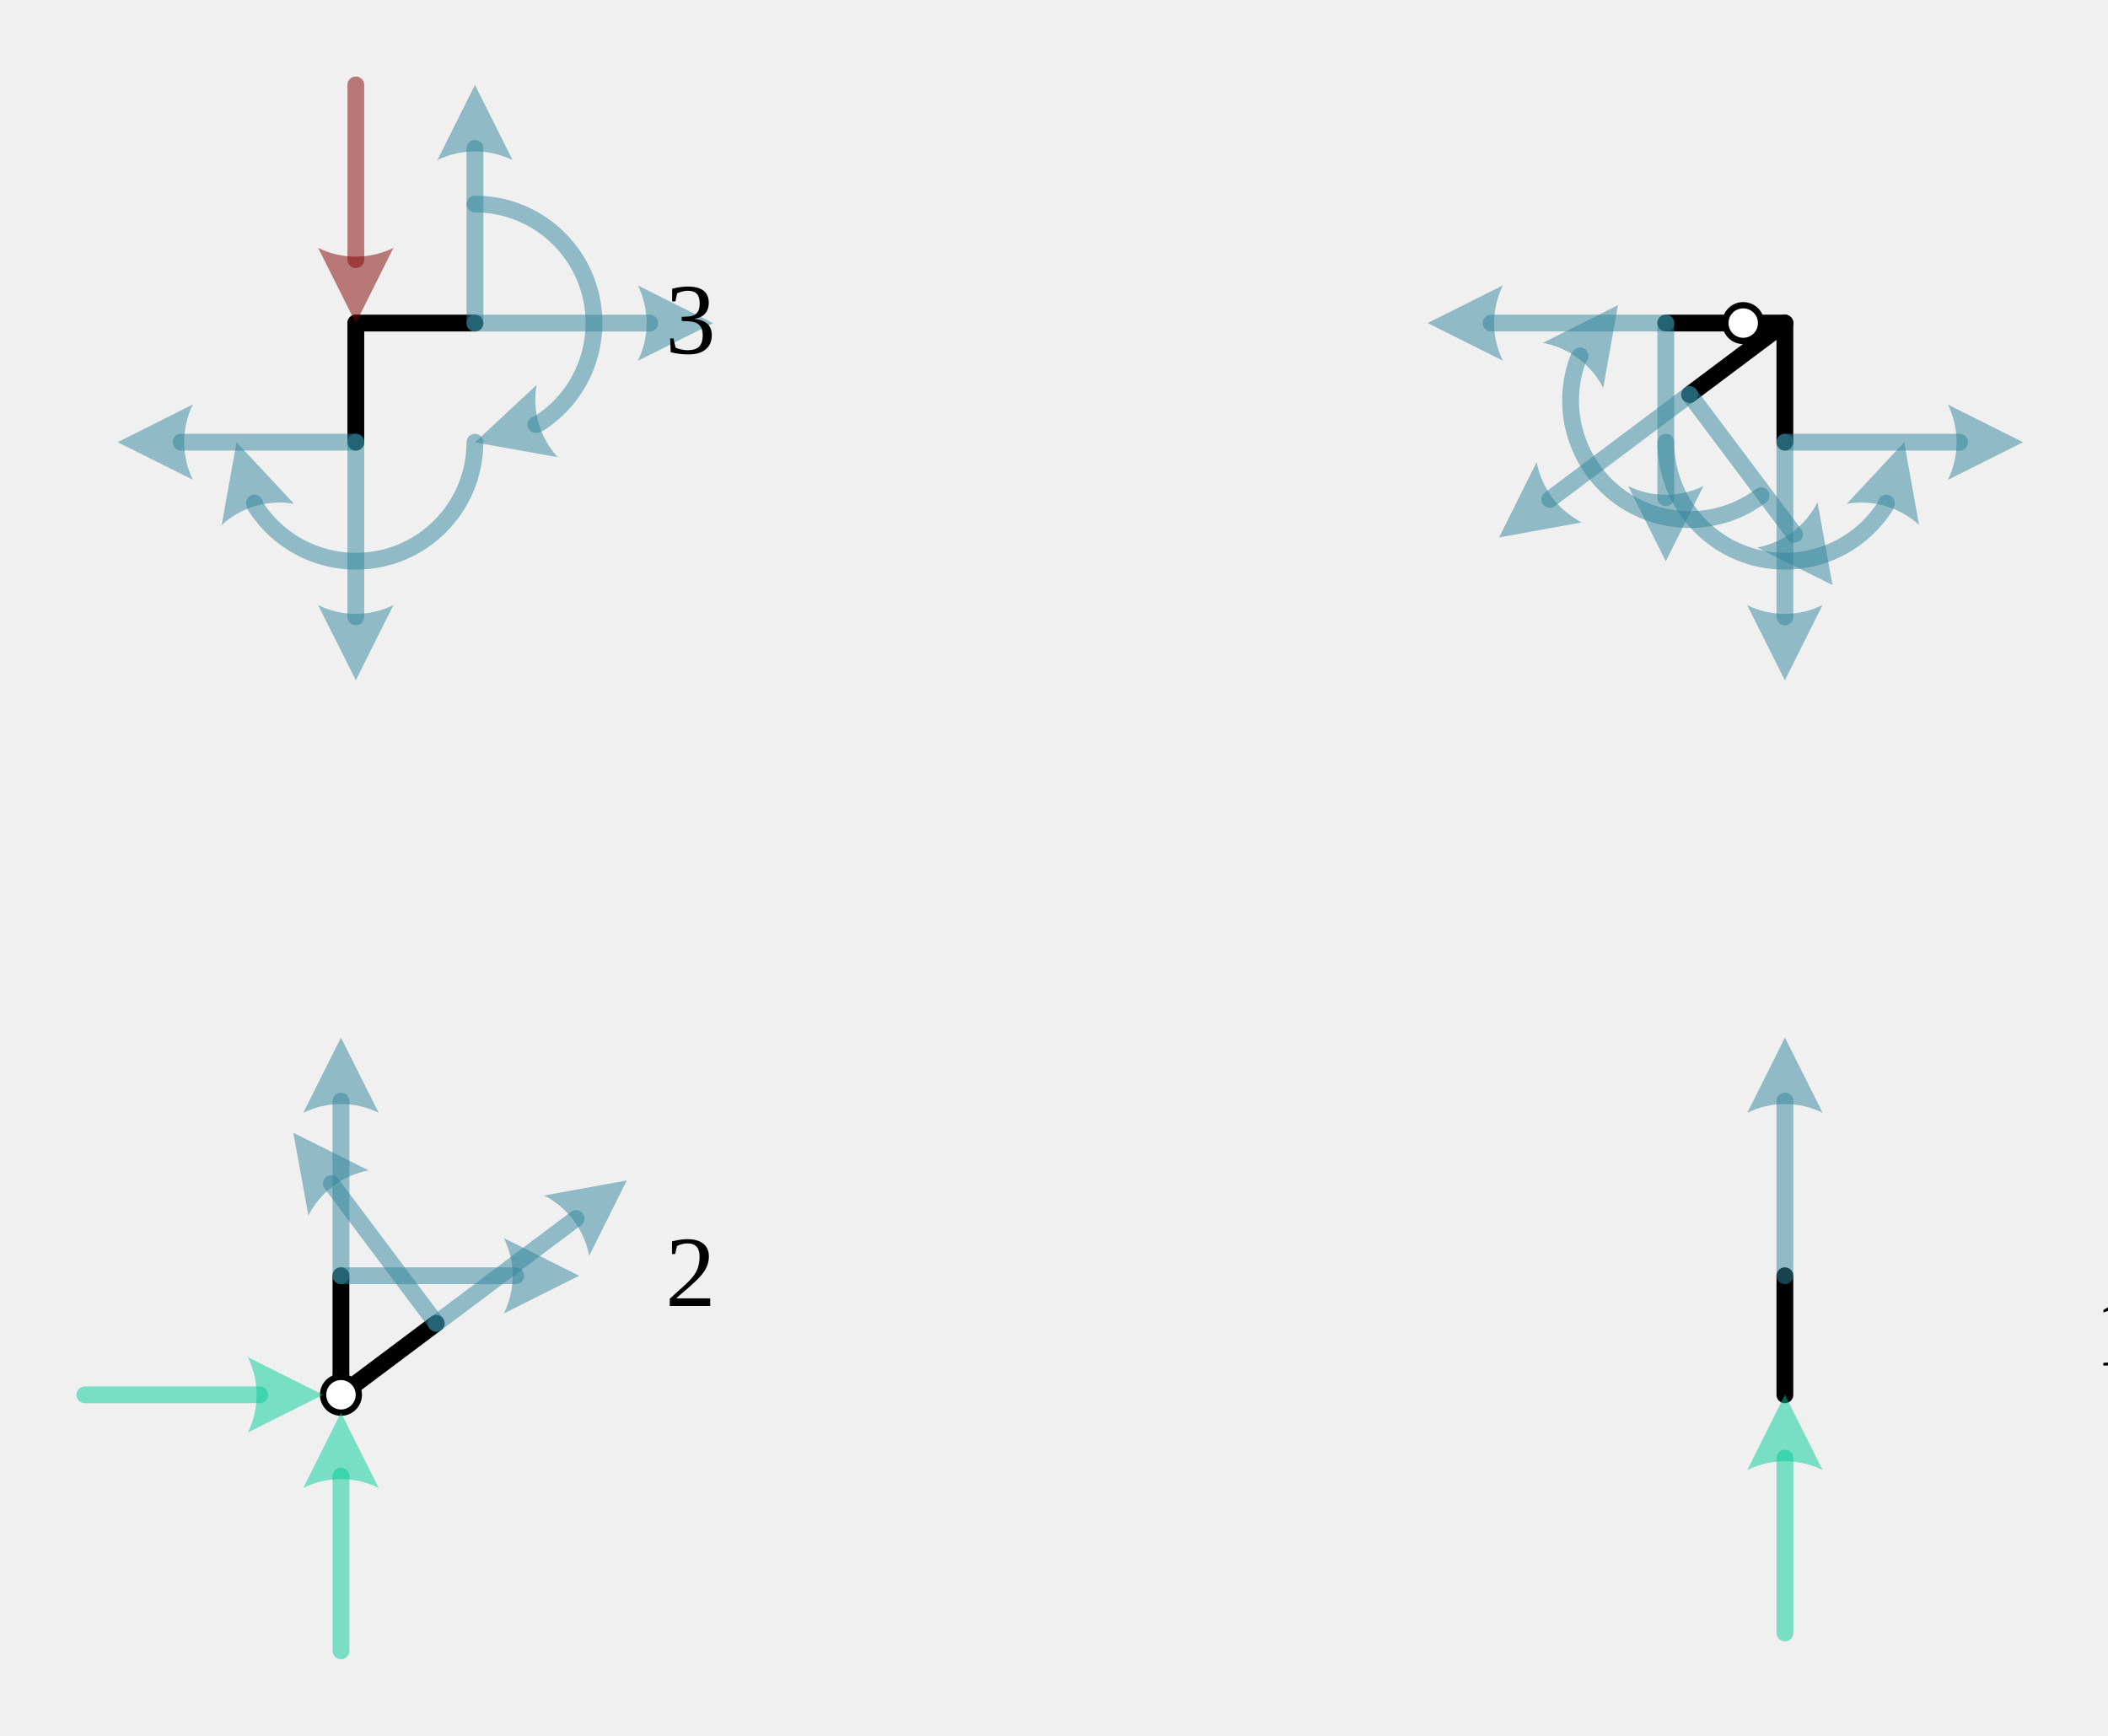
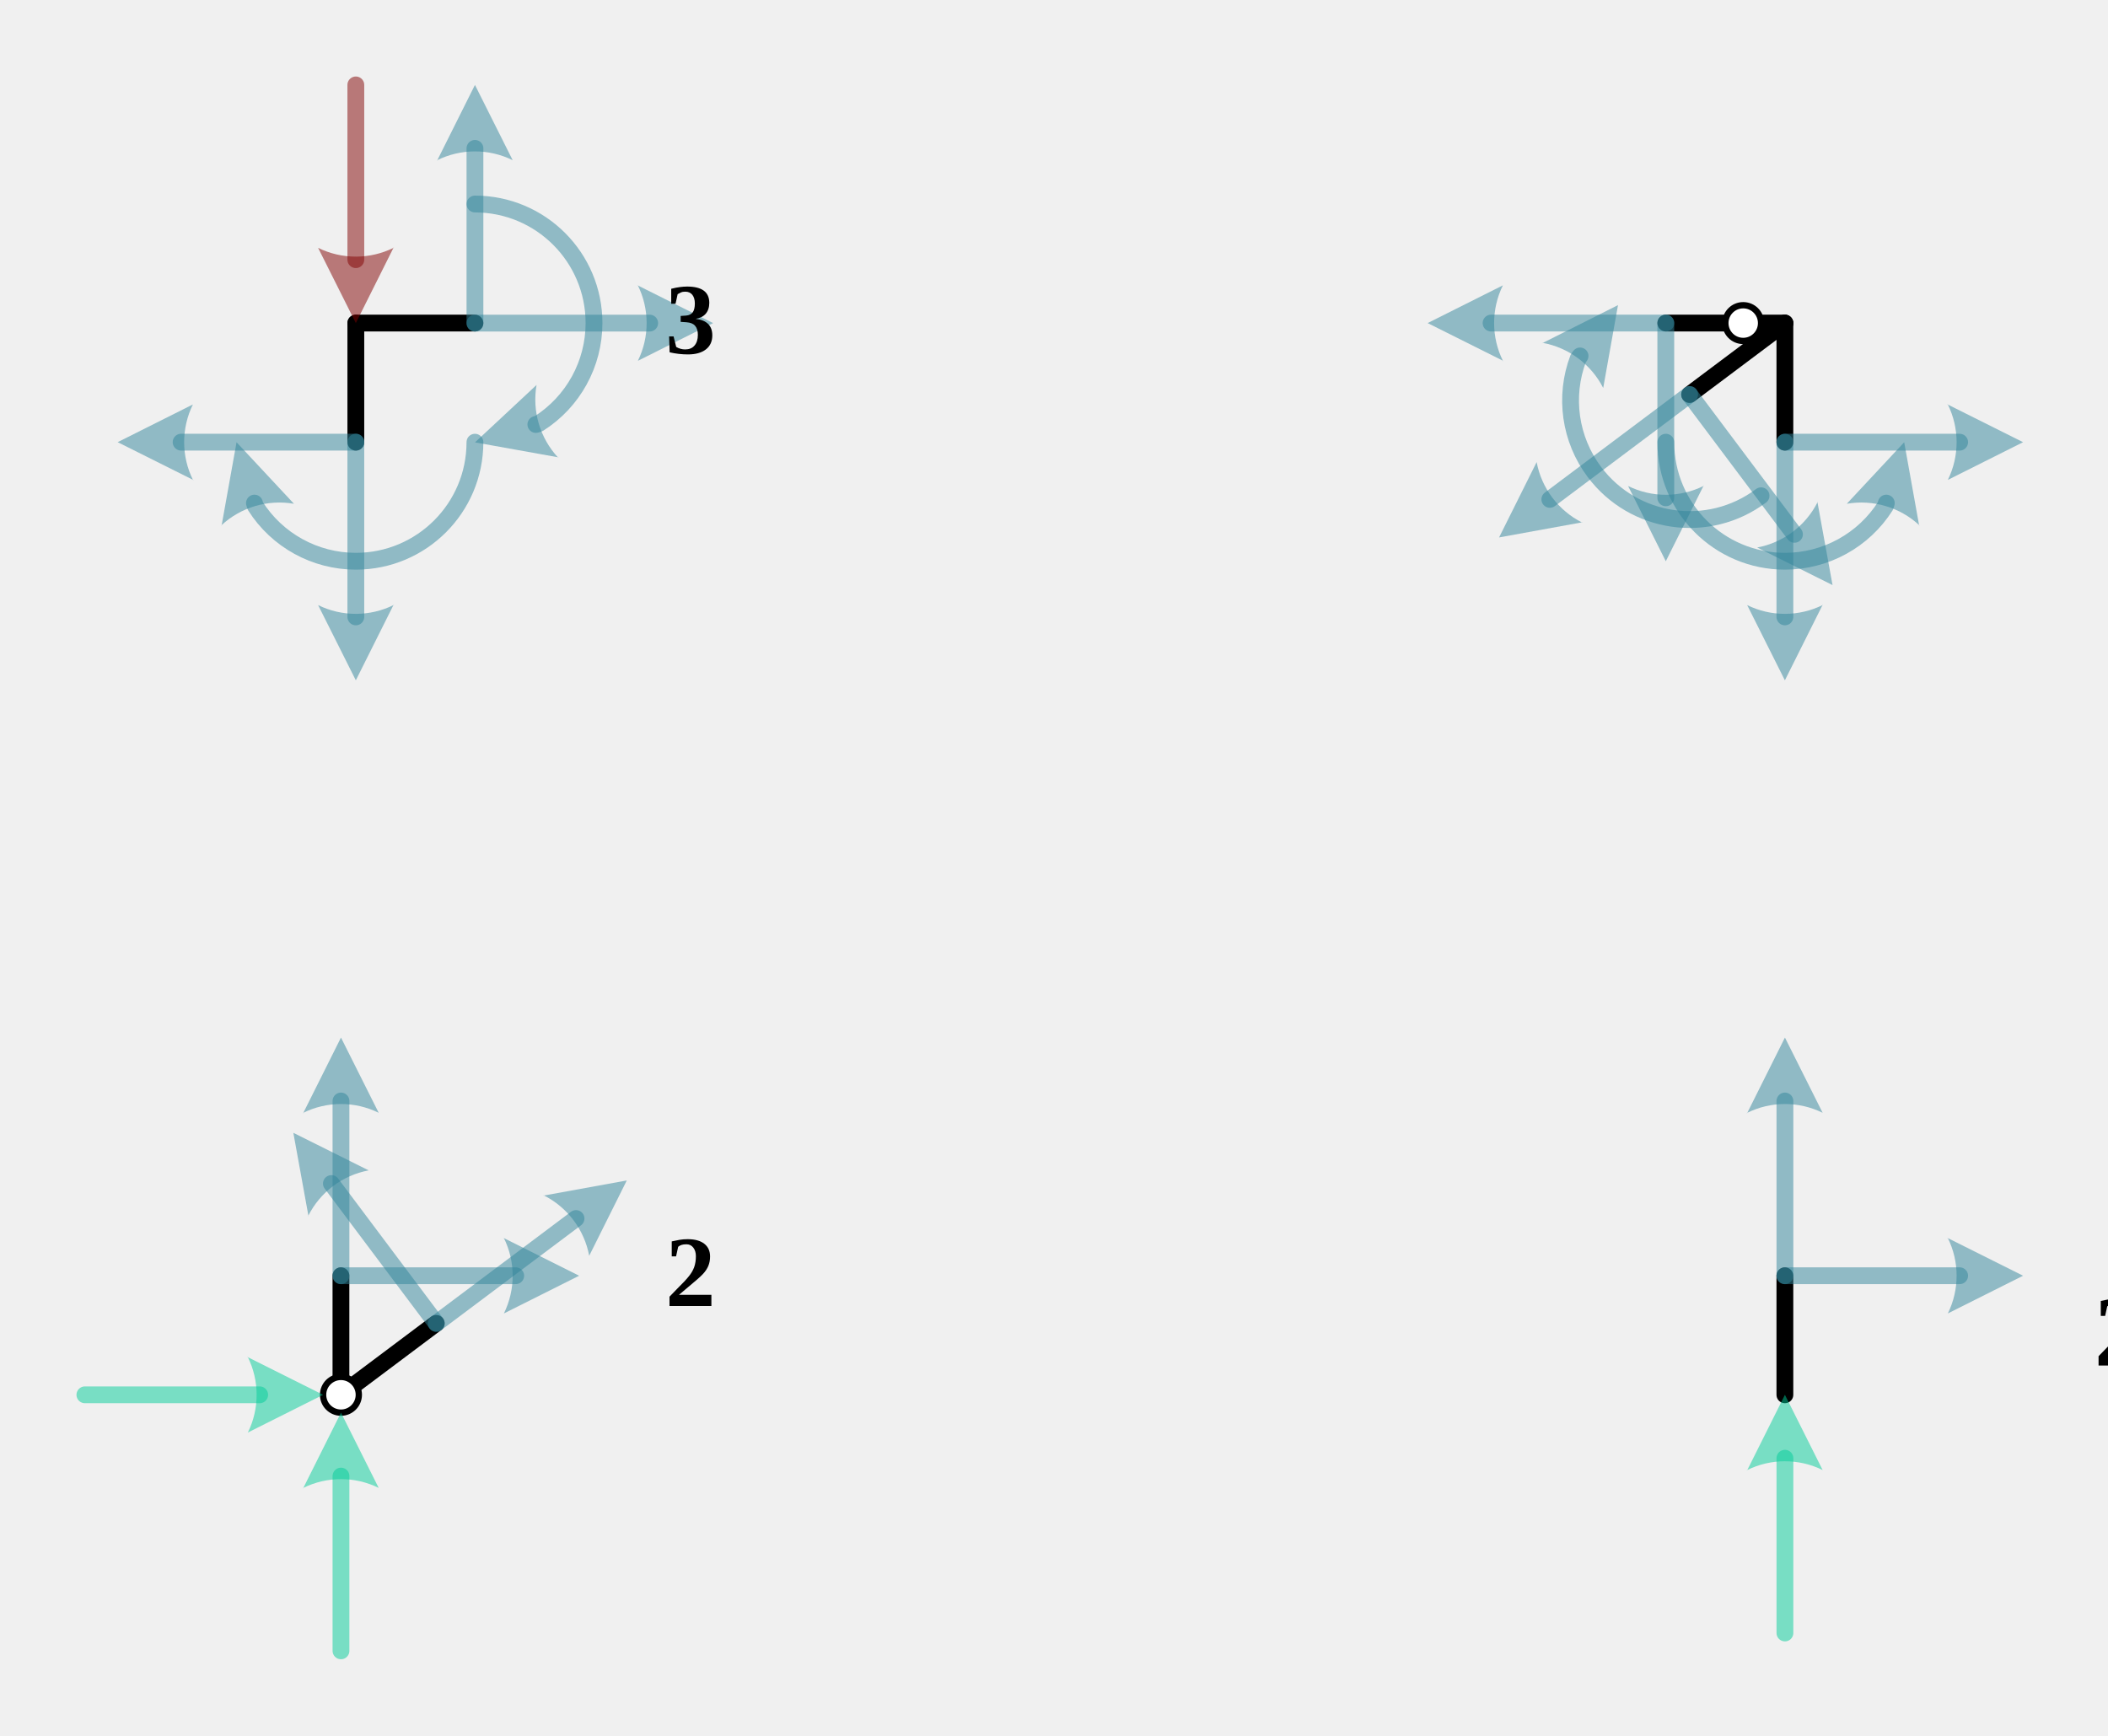
<svg xmlns="http://www.w3.org/2000/svg" xmlns:ns1="http://schemas.microsoft.com/visio/2003/SVGExtensions/" xmlns:xlink="http://www.w3.org/1999/xlink" width="3.484in" height="2.869in" viewBox="0 0 250.883 206.592" xml:space="preserve" color-interpolation-filters="sRGB" class="st12">
  <ns1:documentProperties ns1:langID="1043" ns1:metric="true" ns1:viewMarkup="false" />
  <style type="text/css">
	
		.st1 {stroke:#000000;stroke-linecap:round;stroke-linejoin:round;stroke-width:2}
		.st2 {fill:#ffffff;stroke:#000000;stroke-linecap:round;stroke-linejoin:round;stroke-width:0.75}
		.st3 {marker-start:url(#mrkr5-34);stroke:#800000;stroke-linecap:round;stroke-linejoin:round;stroke-opacity:0.5;stroke-width:2}
		.st4 {fill:#800000;fill-opacity:0.5;stroke:#800000;stroke-opacity:0.5;stroke-width:0.442}
		.st5 {marker-start:url(#mrkr5-40);stroke:#31859b;stroke-linecap:round;stroke-linejoin:round;stroke-opacity:0.5;stroke-width:2}
		.st6 {fill:#31859b;fill-opacity:0.5;stroke:#31859b;stroke-opacity:0.5;stroke-width:0.442}
		.st7 {marker-end:url(#mrkr5-61);stroke:#31859b;stroke-linecap:round;stroke-linejoin:round;stroke-opacity:0.5;stroke-width:2}
		.st8 {marker-start:url(#mrkr5-137);stroke:#00cc99;stroke-linecap:round;stroke-linejoin:round;stroke-opacity:0.5;stroke-width:2}
		.st9 {fill:#00cc99;fill-opacity:0.5;stroke:#00cc99;stroke-opacity:0.5;stroke-width:0.442}
		.st10 {fill:none;stroke:none;stroke-linecap:round;stroke-linejoin:round;stroke-width:0.75}
- 		.st11 {fill:#000000;font-family:Times New Roman;font-size:1em}
+ 		.st11 {fill:#000000;font-family:Times New Roman;font-size:1em;font-weight:bold}
		.st12 {fill:none;fill-rule:evenodd;font-size:12px;overflow:visible;stroke-linecap:square;stroke-miterlimit:3}
	
	</style>
  <defs id="Markers">
    <g id="lend5">
      <path d="M 2 1 L 0 0 L 1.981 -0.993 C 1.672 -0.365 1.673 0.373 1.985 1 " style="stroke:none" />
    </g>
    <marker id="mrkr5-34" class="st4" ns1:arrowType="5" ns1:arrowSize="2" ns1:setback="3.775" refX="3.775" orient="auto" markerUnits="strokeWidth" overflow="visible">
      <use xlink:href="#lend5" transform="scale(2.26) " />
    </marker>
    <marker id="mrkr5-40" class="st6" ns1:arrowType="5" ns1:arrowSize="2" ns1:setback="3.775" refX="3.775" orient="auto" markerUnits="strokeWidth" overflow="visible">
      <use xlink:href="#lend5" transform="scale(2.26) " />
    </marker>
    <marker id="mrkr5-61" class="st6" ns1:arrowType="5" ns1:arrowSize="2" ns1:setback="3.775" refX="-3.775" orient="auto" markerUnits="strokeWidth" overflow="visible">
      <use xlink:href="#lend5" transform="scale(-2.26,-2.26) " />
    </marker>
    <marker id="mrkr5-137" class="st9" ns1:arrowType="5" ns1:arrowSize="2" ns1:setback="3.775" refX="3.775" orient="auto" markerUnits="strokeWidth" overflow="visible">
      <use xlink:href="#lend5" transform="scale(2.26) " />
    </marker>
  </defs>
  <g ns1:mID="0" ns1:index="1" ns1:groupContext="foregroundPage">
    <ns1:pageProperties ns1:drawingScale="0.0393701" ns1:pageScale="0.0393701" ns1:drawingUnits="24" ns1:shadowOffsetX="8.50394" ns1:shadowOffsetY="-8.50394" />
-     <g id="shape835-1" ns1:mID="835" ns1:groupContext="shape" transform="translate(198.257,-168.139)">
+     <g id="shape308-1" ns1:mID="308" ns1:groupContext="shape" transform="translate(198.257,-168.139)">
      <path d="M0 206.59 L14.17 206.59" class="st1" />
    </g>
-     <g id="shape836-4" ns1:mID="836" ns1:groupContext="shape" transform="translate(5.83786,52.6267) rotate(-90)">
+     <g id="shape309-4" ns1:mID="309" ns1:groupContext="shape" transform="translate(5.83786,52.6267) rotate(-90)">
      <path d="M0 206.59 L14.17 206.59" class="st1" />
    </g>
-     <g id="shape837-7" ns1:mID="837" ns1:groupContext="shape" transform="translate(77.1361,-118.316) rotate(-36.8699)">
+     <g id="shape310-7" ns1:mID="310" ns1:groupContext="shape" transform="translate(77.1361,-118.316) rotate(-36.8699)">
      <path d="M0 206.59 L14.17 206.59" class="st1" />
    </g>
-     <g id="shape838-10" ns1:mID="838" ns1:groupContext="shape" transform="translate(205.343,-166.013)">
+     <g id="shape311-10" ns1:mID="311" ns1:groupContext="shape" transform="translate(205.343,-166.013)">
      <ellipse cx="2.126" cy="204.466" rx="2.126" ry="2.126" class="st2" />
    </g>
-     <g id="shape839-12" ns1:mID="839" ns1:groupContext="shape" transform="translate(5.83788,166.013) rotate(-90)">
+     <g id="shape312-12" ns1:mID="312" ns1:groupContext="shape" transform="translate(5.83788,166.013) rotate(-90)">
      <path d="M0 206.59 L14.17 206.59" class="st1" />
    </g>
-     <g id="shape840-15" ns1:mID="840" ns1:groupContext="shape" transform="translate(-166.013,166.013) rotate(-90)">
+     <g id="shape313-15" ns1:mID="313" ns1:groupContext="shape" transform="translate(-166.013,166.013) rotate(-90)">
      <path d="M0 206.59 L14.17 206.59" class="st1" />
    </g>
-     <g id="shape841-18" ns1:mID="841" ns1:groupContext="shape" transform="translate(-83.3757,0.738956) rotate(-36.8699)">
+     <g id="shape314-18" ns1:mID="314" ns1:groupContext="shape" transform="translate(-83.3757,0.738956) rotate(-36.8699)">
      <path d="M0 206.59 L14.17 206.59" class="st1" />
    </g>
-     <g id="shape842-21" ns1:mID="842" ns1:groupContext="shape" transform="translate(38.4535,-38.4535)">
+     <g id="shape315-21" ns1:mID="315" ns1:groupContext="shape" transform="translate(38.4535,-38.4535)">
      <ellipse cx="2.126" cy="204.466" rx="2.126" ry="2.126" class="st2" />
    </g>
-     <g id="shape843-23" ns1:mID="843" ns1:groupContext="shape" transform="translate(-164.241,52.6267) rotate(-90)">
+     <g id="shape316-23" ns1:mID="316" ns1:groupContext="shape" transform="translate(-164.241,52.6267) rotate(-90)">
      <path d="M0 206.59 L14.17 206.59" class="st1" />
    </g>
-     <g id="shape844-26" ns1:mID="844" ns1:groupContext="shape" transform="translate(42.3511,-168.139)">
+     <g id="shape317-26" ns1:mID="317" ns1:groupContext="shape" transform="translate(42.3511,-168.139)">
      <path d="M0 206.59 L14.17 206.59" class="st1" />
    </g>
-     <g id="shape845-29" ns1:mID="845" ns1:groupContext="shape" transform="translate(-164.241,38.4535) rotate(-90)">
+     <g id="shape318-29" ns1:mID="318" ns1:groupContext="shape" transform="translate(-164.241,38.4535) rotate(-90)">
      <path d="M7.55 206.59 L7.91 206.59 L28.35 206.59" class="st3" />
    </g>
-     <g id="shape846-35" ns1:mID="846" ns1:groupContext="shape" transform="translate(-164.241,80.9732) rotate(-90)">
+     <g id="shape319-35" ns1:mID="319" ns1:groupContext="shape" transform="translate(-164.241,80.9732) rotate(-90)">
      <path d="M7.55 206.59 L7.91 206.59 L28.35 206.59" class="st5" />
    </g>
-     <g id="shape847-41" ns1:mID="847" ns1:groupContext="shape" transform="translate(263.116,10.107) rotate(90)">
+     <g id="shape320-41" ns1:mID="320" ns1:groupContext="shape" transform="translate(263.116,10.107) rotate(90)">
      <path d="M7.55 206.59 L7.91 206.59 L28.35 206.59" class="st5" />
    </g>
-     <g id="shape848-46" ns1:mID="848" ns1:groupContext="shape" transform="translate(14.0047,-153.965)">
+     <g id="shape321-46" ns1:mID="321" ns1:groupContext="shape" transform="translate(14.0047,-153.965)">
      <path d="M7.55 206.59 L7.91 206.59 L28.35 206.59" class="st5" />
    </g>
-     <g id="shape849-51" ns1:mID="849" ns1:groupContext="shape" transform="translate(84.8708,245.045) rotate(180)">
+     <g id="shape322-51" ns1:mID="322" ns1:groupContext="shape" transform="translate(84.8708,245.045) rotate(180)">
      <path d="M7.55 206.59 L7.91 206.59 L28.35 206.59" class="st5" />
    </g>
-     <g id="shape850-56" ns1:mID="850" ns1:groupContext="shape" transform="translate(263.116,24.2803) rotate(90)">
+     <g id="shape323-56" ns1:mID="323" ns1:groupContext="shape" transform="translate(263.116,24.2803) rotate(90)">
      <path d="M-0 206.59 A14.173 14.173 0 0 1 14.17 192.42 A14.173 14.173 0 0 1 26.14 199 L26.24 199.34" class="st7" />
    </g>
-     <g id="shape851-62" ns1:mID="851" ns1:groupContext="shape" transform="translate(56.5243,259.219) rotate(180)">
+     <g id="shape324-62" ns1:mID="324" ns1:groupContext="shape" transform="translate(56.5243,259.219) rotate(180)">
      <path d="M-0 206.59 A14.173 14.173 0 0 1 14.17 192.42 A14.173 14.173 0 0 1 26.14 199 L26.24 199.34" class="st7" />
    </g>
-     <g id="shape852-67" ns1:mID="852" ns1:groupContext="shape" transform="translate(169.91,-168.139)">
+     <g id="shape325-67" ns1:mID="325" ns1:groupContext="shape" transform="translate(169.91,-168.139)">
      <path d="M7.55 206.59 L7.91 206.59 L28.35 206.59" class="st5" />
    </g>
-     <g id="shape853-72" ns1:mID="853" ns1:groupContext="shape" transform="translate(-8.33537,66.7999) rotate(-90)">
+     <g id="shape326-72" ns1:mID="326" ns1:groupContext="shape" transform="translate(-8.33537,66.7999) rotate(-90)">
      <path d="M7.55 206.59 L7.91 206.59 L28.35 206.59" class="st5" />
    </g>
-     <g id="shape854-77" ns1:mID="854" ns1:groupContext="shape" transform="translate(5.83788,80.9732) rotate(-90)">
+     <g id="shape327-77" ns1:mID="327" ns1:groupContext="shape" transform="translate(5.83788,80.9732) rotate(-90)">
      <path d="M7.55 206.59 L7.91 206.59 L28.35 206.59" class="st5" />
    </g>
-     <g id="shape855-82" ns1:mID="855" ns1:groupContext="shape" transform="translate(240.776,259.219) rotate(180)">
+     <g id="shape328-82" ns1:mID="328" ns1:groupContext="shape" transform="translate(240.776,259.219) rotate(180)">
      <path d="M7.55 206.59 L7.91 206.59 L28.35 206.59" class="st5" />
    </g>
-     <g id="shape856-87" ns1:mID="856" ns1:groupContext="shape" transform="translate(54.4589,-101.308) rotate(-36.8699)">
+     <g id="shape329-87" ns1:mID="329" ns1:groupContext="shape" transform="translate(54.4589,-101.308) rotate(-36.8699)">
      <path d="M7.55 206.59 L7.91 206.59 L28.35 206.59" class="st5" />
    </g>
-     <g id="shape857-92" ns1:mID="857" ns1:groupContext="shape" transform="translate(52.8256,193.59) rotate(-126.87)">
+     <g id="shape330-92" ns1:mID="330" ns1:groupContext="shape" transform="translate(52.8256,193.59) rotate(-126.87)">
      <path d="M7.55 206.59 L7.91 206.59 L28.35 206.59" class="st5" />
    </g>
-     <g id="shape858-97" ns1:mID="858" ns1:groupContext="shape" transform="translate(44.3216,182.96) rotate(-126.87)">
+     <g id="shape331-97" ns1:mID="331" ns1:groupContext="shape" transform="translate(44.3216,182.96) rotate(-126.87)">
      <path d="M-0 206.59 A14.173 14.173 0 0 1 14.17 192.42 A14.173 14.173 0 0 1 26.14 199 L26.24 199.34" class="st7" />
    </g>
-     <g id="shape859-102" ns1:mID="859" ns1:groupContext="shape" transform="translate(198.257,259.219) scale(1,-1)">
+     <g id="shape332-102" ns1:mID="332" ns1:groupContext="shape" transform="translate(198.257,259.219) scale(1,-1)">
      <path d="M-0 206.59 A14.173 14.173 0 0 1 14.17 192.42 A14.173 14.173 0 0 1 26.14 199 L26.24 199.34" class="st7" />
    </g>
-     <g id="shape860-107" ns1:mID="860" ns1:groupContext="shape" transform="translate(247.171,123.493) rotate(90)">
+     <g id="shape333-107" ns1:mID="333" ns1:groupContext="shape" transform="translate(247.171,123.493) rotate(90)">
      <path d="M7.55 206.59 L7.91 206.59 L28.35 206.59" class="st5" />
    </g>
-     <g id="shape861-112" ns1:mID="861" ns1:groupContext="shape" transform="translate(68.9259,358.431) rotate(180)">
+     <g id="shape334-112" ns1:mID="334" ns1:groupContext="shape" transform="translate(68.9259,358.431) rotate(180)">
      <path d="M7.55 206.59 L7.91 206.59 L28.35 206.59" class="st5" />
    </g>
-     <g id="shape862-117" ns1:mID="862" ns1:groupContext="shape" transform="translate(198.55,305.774) rotate(143.13)">
+     <g id="shape335-117" ns1:mID="335" ns1:groupContext="shape" transform="translate(198.55,305.774) rotate(143.13)">
      <path d="M7.55 206.59 L7.91 206.59 L28.35 206.59" class="st5" />
    </g>
-     <g id="shape863-122" ns1:mID="863" ns1:groupContext="shape" transform="translate(200.184,10.8762) rotate(53.1301)">
+     <g id="shape336-122" ns1:mID="336" ns1:groupContext="shape" transform="translate(200.184,10.8762) rotate(53.1301)">
      <path d="M7.55 206.59 L7.91 206.59 L28.35 206.59" class="st5" />
    </g>
-     <g id="shape864-127" ns1:mID="864" ns1:groupContext="shape" transform="translate(419.022,123.493) rotate(90)">
+     <g id="shape337-127" ns1:mID="337" ns1:groupContext="shape" transform="translate(419.022,123.493) rotate(90)">
      <path d="M7.55 206.59 L7.91 206.59 L28.35 206.59" class="st5" />
    </g>
-     <g id="shape865-132" ns1:mID="865" ns1:groupContext="shape" transform="translate(419.022,166.013) rotate(90)">
+     <g id="shape338-132" ns1:mID="338" ns1:groupContext="shape" transform="translate(419.022,166.013) rotate(90)">
      <path d="M7.55 206.59 L7.91 206.59 L28.35 206.59" class="st8" />
    </g>
-     <g id="shape866-138" ns1:mID="866" ns1:groupContext="shape" transform="translate(38.4535,372.605) rotate(180)">
+     <g id="shape339-138" ns1:mID="339" ns1:groupContext="shape" transform="translate(38.4535,372.605) rotate(180)">
      <path d="M7.55 206.59 L7.91 206.59 L28.35 206.59" class="st8" />
    </g>
-     <g id="shape867-143" ns1:mID="867" ns1:groupContext="shape" transform="translate(247.171,168.139) rotate(90)">
+     <g id="shape340-143" ns1:mID="340" ns1:groupContext="shape" transform="translate(247.171,168.139) rotate(90)">
      <path d="M7.55 206.59 L7.91 206.59 L28.35 206.59" class="st8" />
    </g>
-     <g id="shape868-148" ns1:mID="868" ns1:groupContext="shape" transform="translate(21.0913,-161.052)">
+     <g id="shape341-148" ns1:mID="341" ns1:groupContext="shape" transform="translate(21.0913,-161.052)">
      <ns1:textBlock ns1:margins="rect(4,4,4,4)" ns1:tabSpace="42.5197" />
      <ns1:textRect cx="7.087" cy="199.505" width="14.18" height="14.173" />
      <rect x="0" y="192.419" width="14.173" height="14.173" class="st10" />
      <text x="4.09" y="203.11" class="st11" ns1:langID="1043">
        <ns1:paragraph ns1:horizAlign="1" />
        <ns1:tabList />3</text>
    </g>
-     <g id="shape869-151" ns1:mID="869" ns1:groupContext="shape" transform="translate(21.0913,-47.6661)">
+     <g id="shape342-151" ns1:mID="342" ns1:groupContext="shape" transform="translate(21.0913,-47.6661)">
      <ns1:textBlock ns1:margins="rect(4,4,4,4)" ns1:tabSpace="42.5197" />
      <ns1:textRect cx="7.087" cy="199.505" width="14.18" height="14.173" />
      <rect x="0" y="192.419" width="14.173" height="14.173" class="st10" />
      <text x="4.09" y="203.11" class="st11" ns1:langID="1043">
        <ns1:paragraph ns1:horizAlign="1" />
        <ns1:tabList />2</text>
    </g>
-     <g id="shape870-154" ns1:mID="870" ns1:groupContext="shape" transform="translate(191.17,-40.5794)">
+     <g id="shape343-154" ns1:mID="343" ns1:groupContext="shape" transform="translate(191.17,-40.5794)">
      <ns1:textBlock ns1:margins="rect(4,4,4,4)" ns1:tabSpace="42.5197" />
      <ns1:textRect cx="7.087" cy="199.505" width="14.18" height="14.173" />
      <rect x="0" y="192.419" width="14.173" height="14.173" class="st10" />
      <text x="4.09" y="203.11" class="st11" ns1:langID="1043">
        <ns1:paragraph ns1:horizAlign="1" />
-         <ns1:tabList />1</text>
+         <ns1:tabList />2</text>
    </g>
-     <g id="shape871-157" ns1:mID="871" ns1:groupContext="shape" transform="translate(212.43,-168.139)">
+     <g id="shape344-157" ns1:mID="344" ns1:groupContext="shape" transform="translate(212.43,-168.139)">
      <ns1:textBlock ns1:margins="rect(4,4,4,4)" ns1:tabSpace="42.5197" />
      <ns1:textRect cx="7.087" cy="199.505" width="14.18" height="14.173" />
      <rect x="0" y="192.419" width="14.173" height="14.173" class="st10" />
      <text x="4.09" y="203.11" class="st11" ns1:langID="1043">
        <ns1:paragraph ns1:horizAlign="1" />
        <ns1:tabList />3</text>
    </g>
+     <g id="shape427-160" ns1:mID="427" ns1:groupContext="shape" transform="translate(240.776,358.431) rotate(180)">
+       <path d="M7.55 206.59 L7.91 206.59 L28.35 206.59" class="st5" />
+     </g>
  </g>
</svg>
